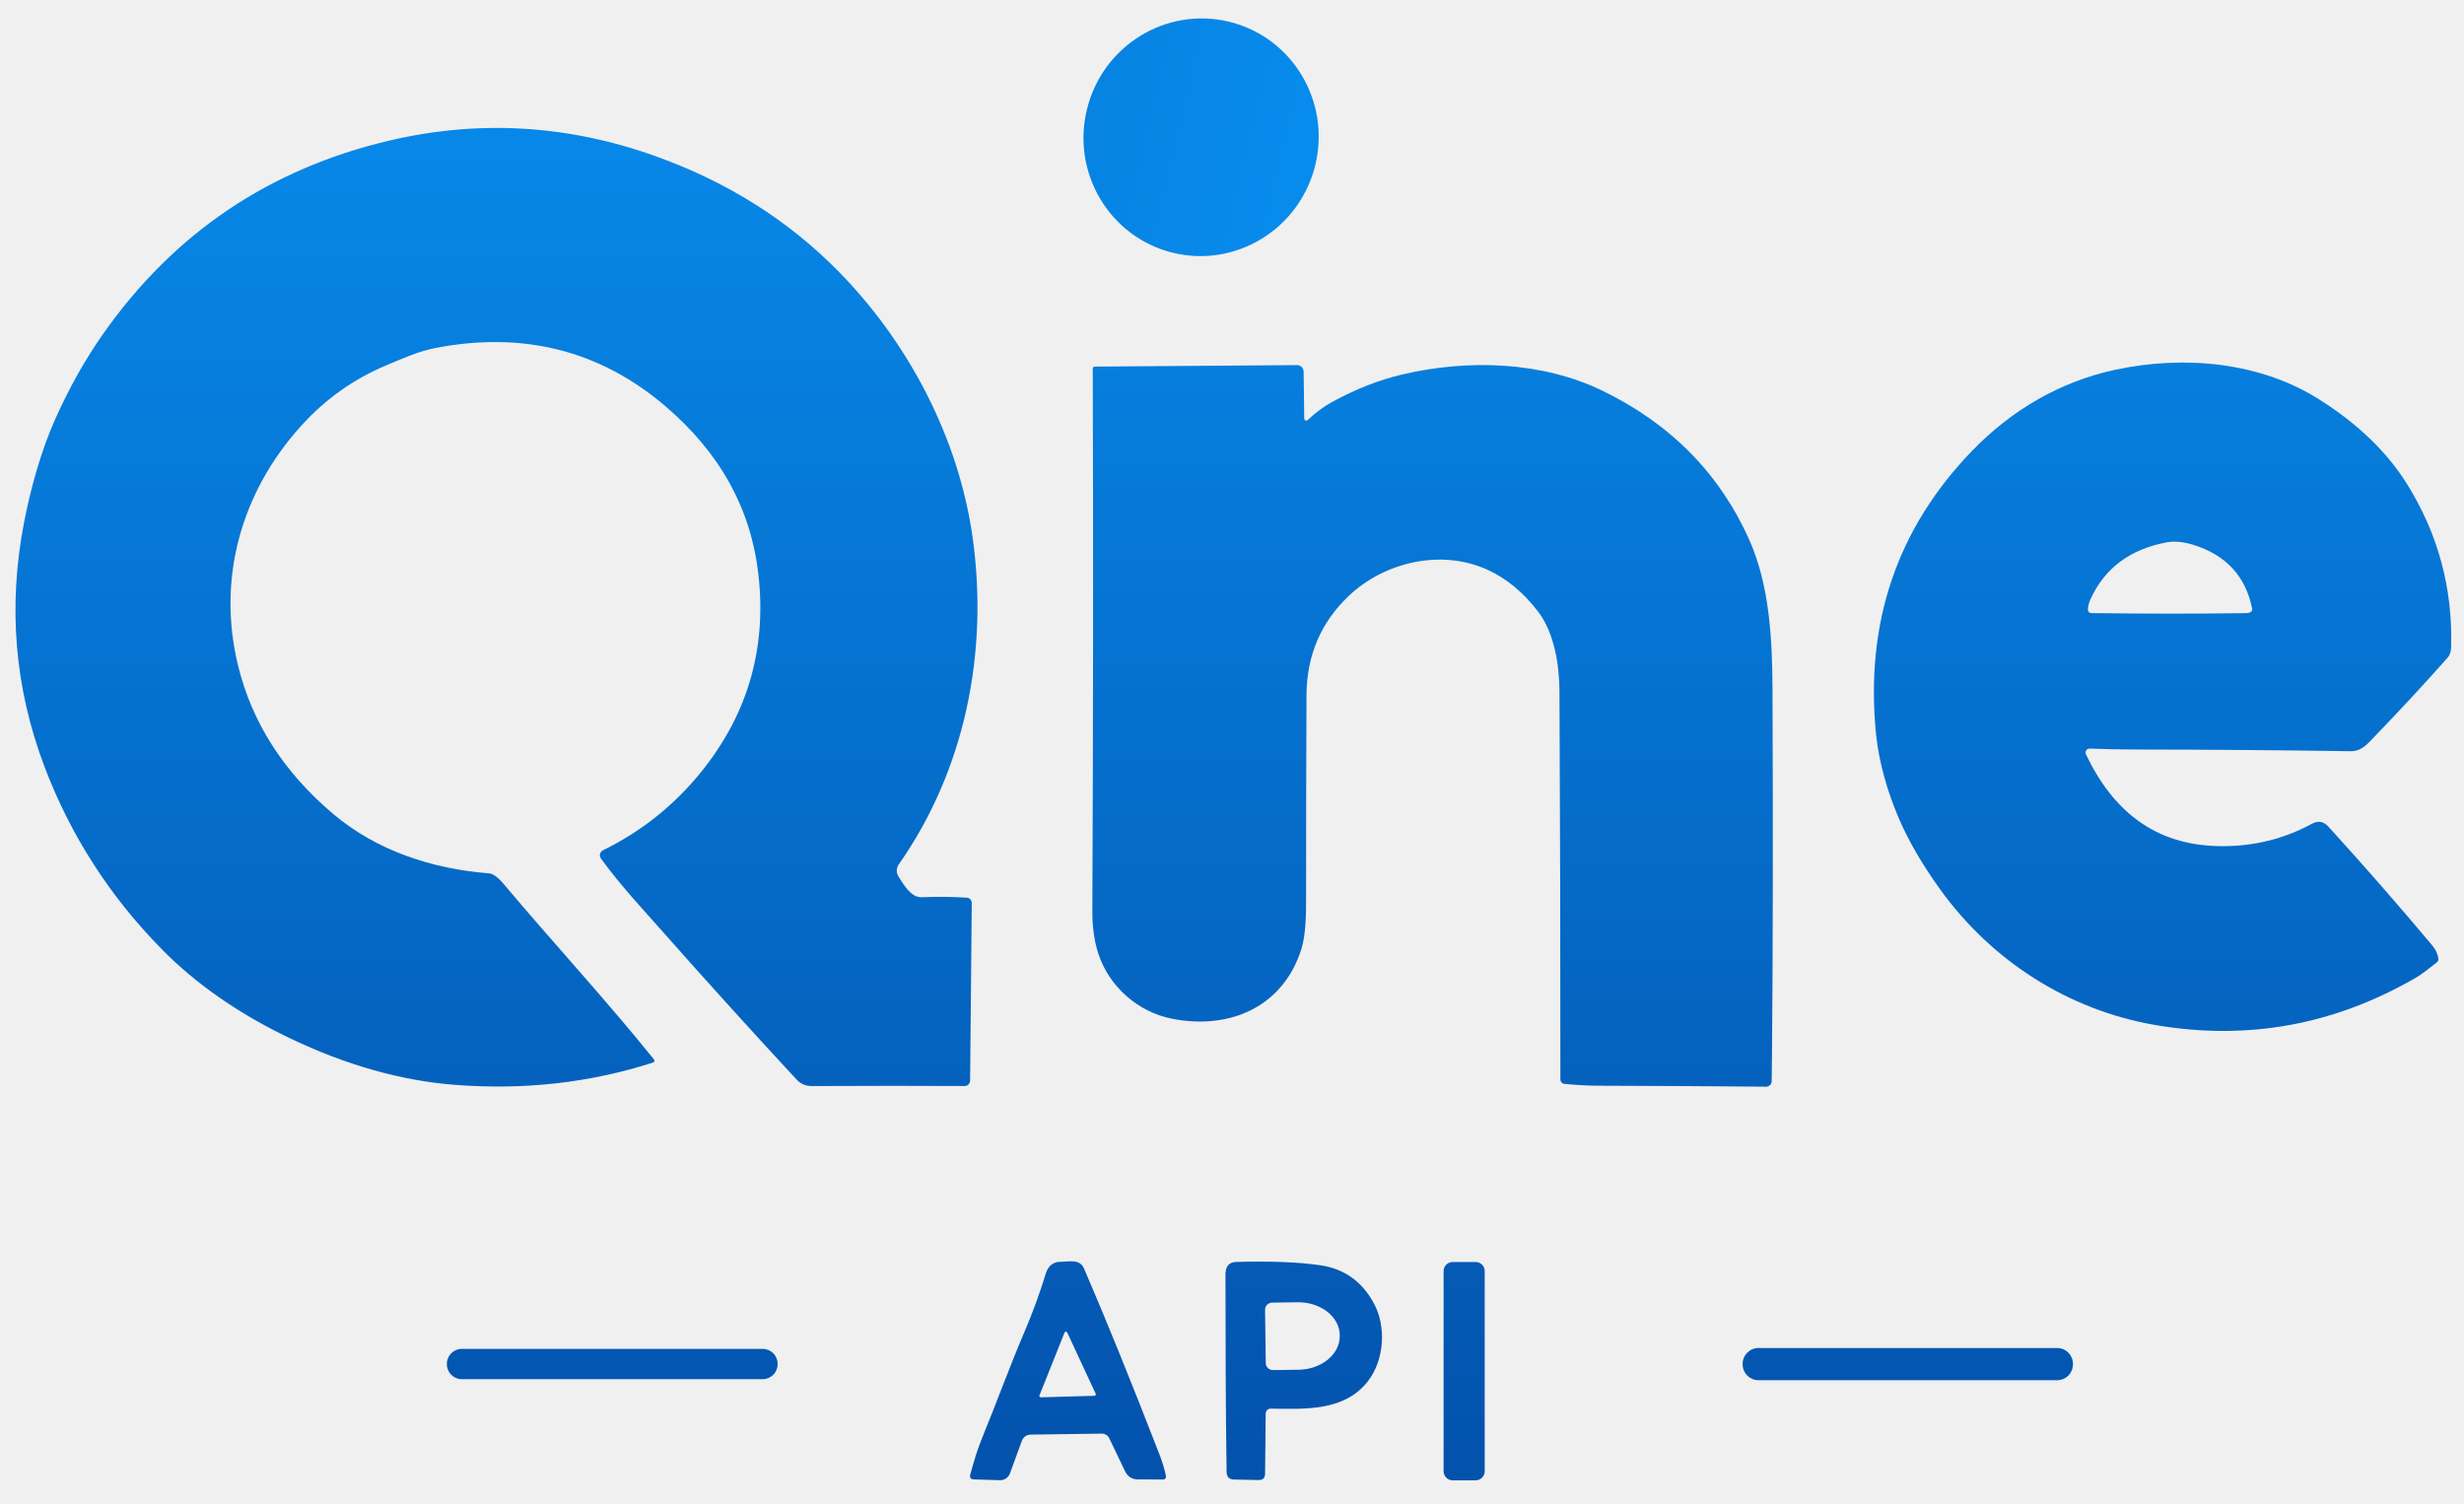
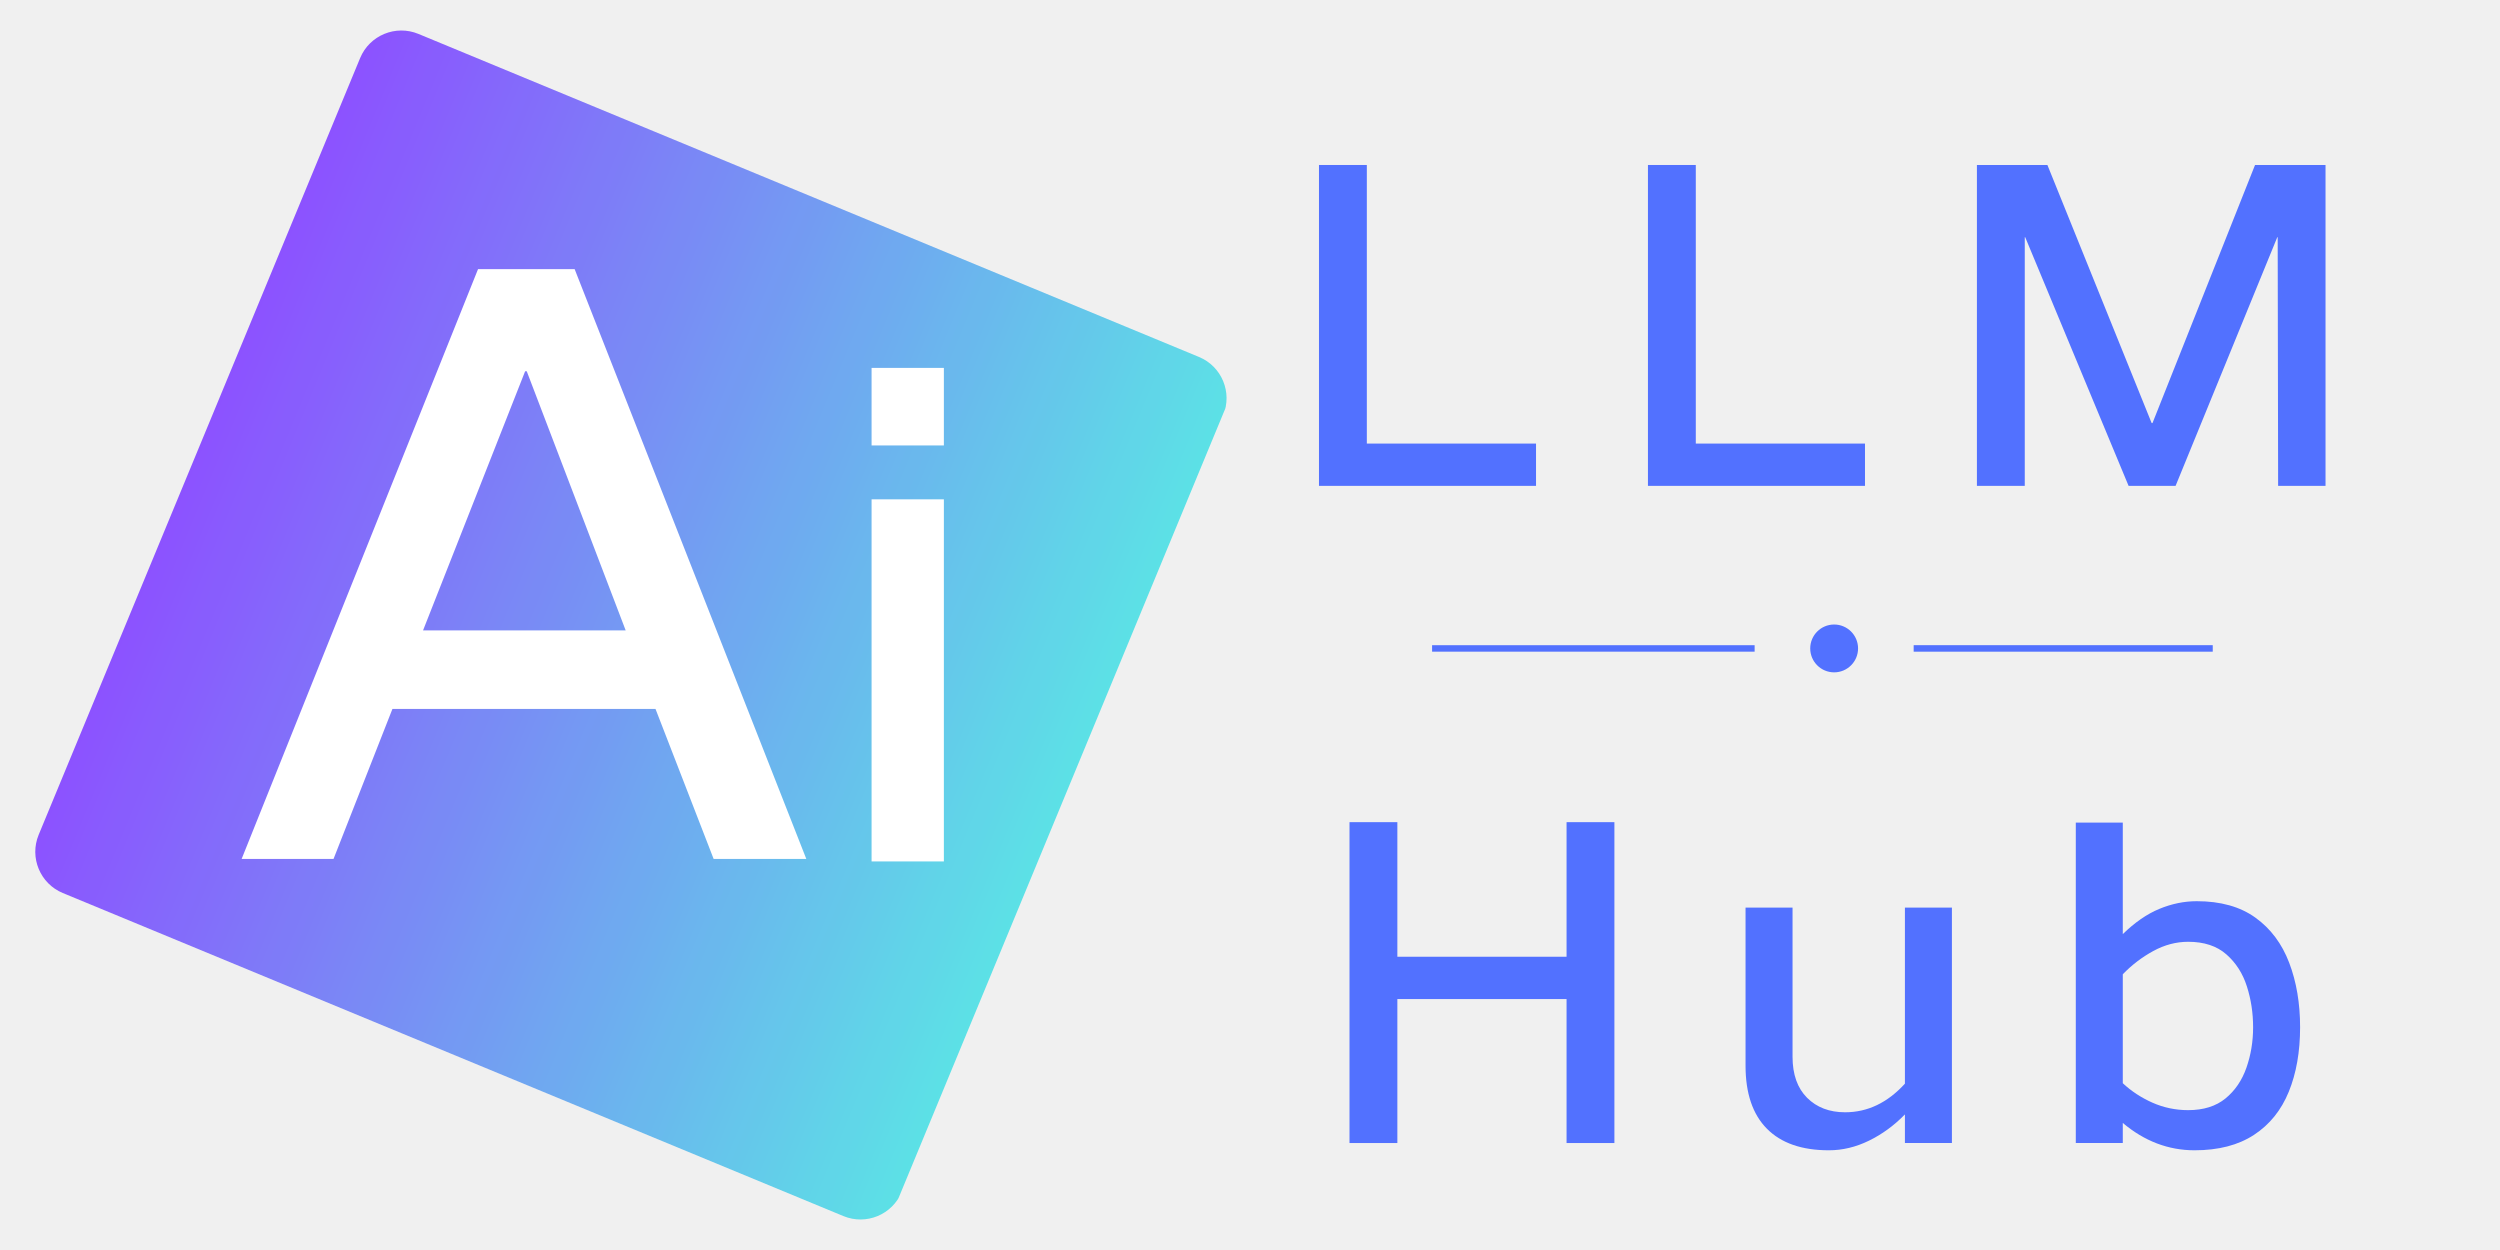
- <svg xmlns="http://www.w3.org/2000/svg" viewBox="0 0 590 360" version="1.1">
+ <svg xmlns="http://www.w3.org/2000/svg" width="1536" zoomAndPan="magnify" viewBox="0 0 1152 576" height="768" preserveAspectRatio="xMidYMid meet" version="1.0">
  <defs>
-     <linearGradient id="linearGradient1" x1="50%" x2="50%" y1="0%" y2="100%" gradientUnits="userSpaceOnUse">
-       <stop offset="0%" stop-color="#078DEE" />
-       <stop offset="100%" stop-color="#0351AB" />
+     <g />
+     <clipPath id="81d6692c26">
+       <path d="M 16 14 L 566 14 L 566 562 L 16 562 Z M 16 14 " clip-rule="nonzero" />
+     </clipPath>
+     <clipPath id="69e2f67f0e">
+       <path d="M 172.902 5.574 L 573.43 171.34 L 408.945 568.777 L 8.418 403.012 Z M 172.902 5.574 " clip-rule="nonzero" />
+     </clipPath>
+     <clipPath id="1e85004065">
+       <path d="M 192.816 15.629 L 552.492 164.484 C 562.988 168.828 567.977 180.859 563.633 191.359 L 415.52 549.234 C 411.176 559.73 399.145 564.719 388.645 560.375 L 28.969 411.52 C 18.473 407.176 13.484 395.141 17.828 384.645 L 165.941 26.77 C 170.285 16.27 182.316 11.285 192.816 15.629 Z M 192.816 15.629 " clip-rule="nonzero" />
+     </clipPath>
+     <clipPath id="3d399ff0f6">
+       <path d="M 173.809 7.762 L 571.246 172.246 L 407.398 568.137 L 9.961 403.652 Z M 173.809 7.762 " clip-rule="nonzero" />
+     </clipPath>
+     <clipPath id="f7cc8c3c4e">
+       <path d="M 173.801 7.758 L 571.492 172.348 L 407.648 568.238 L 9.957 403.648 Z M 173.801 7.758 " clip-rule="nonzero" />
+     </clipPath>
+     <linearGradient x1="-87.702" gradientTransform="matrix(1.546449, 0.640019, -0.640019, 1.546449, 173.8014, 7.75881)" y1="128" x2="344.874" gradientUnits="userSpaceOnUse" y2="128" id="2db3388053">
+       <stop stop-opacity="1" stop-color="rgb(54.9%, 32.199%, 100%)" offset="0" />
+       <stop stop-opacity="1" stop-color="rgb(54.9%, 32.199%, 100%)" offset="0.125" />
+       <stop stop-opacity="1" stop-color="rgb(54.9%, 32.199%, 100%)" offset="0.188" />
+       <stop stop-opacity="1" stop-color="rgb(54.893%, 32.217%, 99.995%)" offset="0.203" />
+       <stop stop-opacity="1" stop-color="rgb(54.764%, 32.603%, 99.928%)" offset="0.207" />
+       <stop stop-opacity="1" stop-color="rgb(54.64%, 32.971%, 99.864%)" offset="0.211" />
+       <stop stop-opacity="1" stop-color="rgb(54.517%, 33.339%, 99.8%)" offset="0.215" />
+       <stop stop-opacity="1" stop-color="rgb(54.393%, 33.707%, 99.736%)" offset="0.219" />
+       <stop stop-opacity="1" stop-color="rgb(54.269%, 34.074%, 99.67%)" offset="0.223" />
+       <stop stop-opacity="1" stop-color="rgb(54.146%, 34.442%, 99.606%)" offset="0.227" />
+       <stop stop-opacity="1" stop-color="rgb(54.022%, 34.81%, 99.542%)" offset="0.23" />
+       <stop stop-opacity="1" stop-color="rgb(53.899%, 35.179%, 99.478%)" offset="0.234" />
+       <stop stop-opacity="1" stop-color="rgb(53.775%, 35.547%, 99.413%)" offset="0.238" />
+       <stop stop-opacity="1" stop-color="rgb(53.651%, 35.915%, 99.348%)" offset="0.242" />
+       <stop stop-opacity="1" stop-color="rgb(53.528%, 36.282%, 99.284%)" offset="0.246" />
+       <stop stop-opacity="1" stop-color="rgb(53.404%, 36.65%, 99.22%)" offset="0.25" />
+       <stop stop-opacity="1" stop-color="rgb(53.281%, 37.018%, 99.156%)" offset="0.254" />
+       <stop stop-opacity="1" stop-color="rgb(53.157%, 37.387%, 99.092%)" offset="0.258" />
+       <stop stop-opacity="1" stop-color="rgb(53.033%, 37.755%, 99.026%)" offset="0.262" />
+       <stop stop-opacity="1" stop-color="rgb(52.911%, 38.123%, 98.962%)" offset="0.266" />
+       <stop stop-opacity="1" stop-color="rgb(52.788%, 38.49%, 98.898%)" offset="0.27" />
+       <stop stop-opacity="1" stop-color="rgb(52.664%, 38.858%, 98.834%)" offset="0.273" />
+       <stop stop-opacity="1" stop-color="rgb(52.541%, 39.226%, 98.769%)" offset="0.277" />
+       <stop stop-opacity="1" stop-color="rgb(52.417%, 39.595%, 98.705%)" offset="0.281" />
+       <stop stop-opacity="1" stop-color="rgb(52.293%, 39.963%, 98.64%)" offset="0.285" />
+       <stop stop-opacity="1" stop-color="rgb(52.17%, 40.331%, 98.576%)" offset="0.289" />
+       <stop stop-opacity="1" stop-color="rgb(52.046%, 40.698%, 98.512%)" offset="0.293" />
+       <stop stop-opacity="1" stop-color="rgb(51.923%, 41.066%, 98.448%)" offset="0.297" />
+       <stop stop-opacity="1" stop-color="rgb(51.799%, 41.434%, 98.383%)" offset="0.301" />
+       <stop stop-opacity="1" stop-color="rgb(51.675%, 41.801%, 98.318%)" offset="0.305" />
+       <stop stop-opacity="1" stop-color="rgb(51.552%, 42.169%, 98.254%)" offset="0.309" />
+       <stop stop-opacity="1" stop-color="rgb(51.428%, 42.538%, 98.19%)" offset="0.312" />
+       <stop stop-opacity="1" stop-color="rgb(51.305%, 42.906%, 98.125%)" offset="0.316" />
+       <stop stop-opacity="1" stop-color="rgb(51.181%, 43.274%, 98.061%)" offset="0.32" />
+       <stop stop-opacity="1" stop-color="rgb(51.057%, 43.642%, 97.997%)" offset="0.324" />
+       <stop stop-opacity="1" stop-color="rgb(50.934%, 44.009%, 97.932%)" offset="0.328" />
+       <stop stop-opacity="1" stop-color="rgb(50.81%, 44.377%, 97.868%)" offset="0.332" />
+       <stop stop-opacity="1" stop-color="rgb(50.687%, 44.746%, 97.804%)" offset="0.336" />
+       <stop stop-opacity="1" stop-color="rgb(50.563%, 45.114%, 97.739%)" offset="0.34" />
+       <stop stop-opacity="1" stop-color="rgb(50.439%, 45.482%, 97.675%)" offset="0.344" />
+       <stop stop-opacity="1" stop-color="rgb(50.316%, 45.85%, 97.61%)" offset="0.348" />
+       <stop stop-opacity="1" stop-color="rgb(50.194%, 46.217%, 97.546%)" offset="0.352" />
+       <stop stop-opacity="1" stop-color="rgb(50.07%, 46.585%, 97.481%)" offset="0.355" />
+       <stop stop-opacity="1" stop-color="rgb(49.947%, 46.953%, 97.417%)" offset="0.359" />
+       <stop stop-opacity="1" stop-color="rgb(49.823%, 47.321%, 97.353%)" offset="0.363" />
+       <stop stop-opacity="1" stop-color="rgb(49.699%, 47.69%, 97.289%)" offset="0.367" />
+       <stop stop-opacity="1" stop-color="rgb(49.576%, 48.058%, 97.224%)" offset="0.371" />
+       <stop stop-opacity="1" stop-color="rgb(49.452%, 48.425%, 97.16%)" offset="0.375" />
+       <stop stop-opacity="1" stop-color="rgb(49.329%, 48.793%, 97.095%)" offset="0.379" />
+       <stop stop-opacity="1" stop-color="rgb(49.205%, 49.161%, 97.031%)" offset="0.383" />
+       <stop stop-opacity="1" stop-color="rgb(49.081%, 49.529%, 96.967%)" offset="0.387" />
+       <stop stop-opacity="1" stop-color="rgb(48.958%, 49.898%, 96.902%)" offset="0.391" />
+       <stop stop-opacity="1" stop-color="rgb(48.834%, 50.266%, 96.837%)" offset="0.395" />
+       <stop stop-opacity="1" stop-color="rgb(48.711%, 50.633%, 96.773%)" offset="0.398" />
+       <stop stop-opacity="1" stop-color="rgb(48.587%, 51.001%, 96.709%)" offset="0.402" />
+       <stop stop-opacity="1" stop-color="rgb(48.463%, 51.369%, 96.645%)" offset="0.406" />
+       <stop stop-opacity="1" stop-color="rgb(48.34%, 51.736%, 96.581%)" offset="0.41" />
+       <stop stop-opacity="1" stop-color="rgb(48.216%, 52.104%, 96.516%)" offset="0.414" />
+       <stop stop-opacity="1" stop-color="rgb(48.093%, 52.472%, 96.451%)" offset="0.418" />
+       <stop stop-opacity="1" stop-color="rgb(47.969%, 52.841%, 96.387%)" offset="0.422" />
+       <stop stop-opacity="1" stop-color="rgb(47.845%, 53.209%, 96.323%)" offset="0.426" />
+       <stop stop-opacity="1" stop-color="rgb(47.722%, 53.577%, 96.259%)" offset="0.43" />
+       <stop stop-opacity="1" stop-color="rgb(47.598%, 53.944%, 96.193%)" offset="0.434" />
+       <stop stop-opacity="1" stop-color="rgb(47.475%, 54.312%, 96.129%)" offset="0.438" />
+       <stop stop-opacity="1" stop-color="rgb(47.351%, 54.68%, 96.065%)" offset="0.441" />
+       <stop stop-opacity="1" stop-color="rgb(47.229%, 55.049%, 96.001%)" offset="0.445" />
+       <stop stop-opacity="1" stop-color="rgb(47.105%, 55.417%, 95.937%)" offset="0.449" />
+       <stop stop-opacity="1" stop-color="rgb(46.982%, 55.785%, 95.872%)" offset="0.453" />
+       <stop stop-opacity="1" stop-color="rgb(46.858%, 56.152%, 95.807%)" offset="0.457" />
+       <stop stop-opacity="1" stop-color="rgb(46.735%, 56.52%, 95.743%)" offset="0.461" />
+       <stop stop-opacity="1" stop-color="rgb(46.611%, 56.888%, 95.679%)" offset="0.465" />
+       <stop stop-opacity="1" stop-color="rgb(46.487%, 57.257%, 95.615%)" offset="0.469" />
+       <stop stop-opacity="1" stop-color="rgb(46.364%, 57.625%, 95.549%)" offset="0.473" />
+       <stop stop-opacity="1" stop-color="rgb(46.24%, 57.993%, 95.485%)" offset="0.477" />
+       <stop stop-opacity="1" stop-color="rgb(46.117%, 58.36%, 95.421%)" offset="0.48" />
+       <stop stop-opacity="1" stop-color="rgb(45.993%, 58.728%, 95.357%)" offset="0.484" />
+       <stop stop-opacity="1" stop-color="rgb(45.869%, 59.096%, 95.293%)" offset="0.488" />
+       <stop stop-opacity="1" stop-color="rgb(45.746%, 59.464%, 95.229%)" offset="0.492" />
+       <stop stop-opacity="1" stop-color="rgb(45.622%, 59.831%, 95.163%)" offset="0.496" />
+       <stop stop-opacity="1" stop-color="rgb(45.499%, 60.2%, 95.099%)" offset="0.5" />
+       <stop stop-opacity="1" stop-color="rgb(45.375%, 60.568%, 95.035%)" offset="0.504" />
+       <stop stop-opacity="1" stop-color="rgb(45.251%, 60.936%, 94.971%)" offset="0.508" />
+       <stop stop-opacity="1" stop-color="rgb(45.128%, 61.304%, 94.905%)" offset="0.512" />
+       <stop stop-opacity="1" stop-color="rgb(45.004%, 61.671%, 94.841%)" offset="0.516" />
+       <stop stop-opacity="1" stop-color="rgb(44.881%, 62.039%, 94.777%)" offset="0.52" />
+       <stop stop-opacity="1" stop-color="rgb(44.757%, 62.408%, 94.713%)" offset="0.523" />
+       <stop stop-opacity="1" stop-color="rgb(44.633%, 62.776%, 94.649%)" offset="0.527" />
+       <stop stop-opacity="1" stop-color="rgb(44.511%, 63.144%, 94.585%)" offset="0.531" />
+       <stop stop-opacity="1" stop-color="rgb(44.388%, 63.512%, 94.519%)" offset="0.535" />
+       <stop stop-opacity="1" stop-color="rgb(44.264%, 63.879%, 94.455%)" offset="0.539" />
+       <stop stop-opacity="1" stop-color="rgb(44.141%, 64.247%, 94.391%)" offset="0.543" />
+       <stop stop-opacity="1" stop-color="rgb(44.017%, 64.615%, 94.327%)" offset="0.547" />
+       <stop stop-opacity="1" stop-color="rgb(43.893%, 64.983%, 94.261%)" offset="0.551" />
+       <stop stop-opacity="1" stop-color="rgb(43.77%, 65.352%, 94.197%)" offset="0.555" />
+       <stop stop-opacity="1" stop-color="rgb(43.646%, 65.72%, 94.133%)" offset="0.559" />
+       <stop stop-opacity="1" stop-color="rgb(43.523%, 66.087%, 94.069%)" offset="0.562" />
+       <stop stop-opacity="1" stop-color="rgb(43.399%, 66.455%, 94.005%)" offset="0.566" />
+       <stop stop-opacity="1" stop-color="rgb(43.275%, 66.823%, 93.941%)" offset="0.57" />
+       <stop stop-opacity="1" stop-color="rgb(43.152%, 67.191%, 93.875%)" offset="0.574" />
+       <stop stop-opacity="1" stop-color="rgb(43.028%, 67.56%, 93.811%)" offset="0.578" />
+       <stop stop-opacity="1" stop-color="rgb(42.905%, 67.928%, 93.747%)" offset="0.582" />
+       <stop stop-opacity="1" stop-color="rgb(42.781%, 68.295%, 93.683%)" offset="0.586" />
+       <stop stop-opacity="1" stop-color="rgb(42.657%, 68.663%, 93.617%)" offset="0.59" />
+       <stop stop-opacity="1" stop-color="rgb(42.534%, 69.031%, 93.553%)" offset="0.594" />
+       <stop stop-opacity="1" stop-color="rgb(42.41%, 69.398%, 93.489%)" offset="0.598" />
+       <stop stop-opacity="1" stop-color="rgb(42.287%, 69.768%, 93.425%)" offset="0.602" />
+       <stop stop-opacity="1" stop-color="rgb(42.163%, 70.135%, 93.361%)" offset="0.605" />
+       <stop stop-opacity="1" stop-color="rgb(42.039%, 70.503%, 93.297%)" offset="0.609" />
+       <stop stop-opacity="1" stop-color="rgb(41.916%, 70.871%, 93.231%)" offset="0.613" />
+       <stop stop-opacity="1" stop-color="rgb(41.794%, 71.239%, 93.167%)" offset="0.617" />
+       <stop stop-opacity="1" stop-color="rgb(41.67%, 71.606%, 93.103%)" offset="0.621" />
+       <stop stop-opacity="1" stop-color="rgb(41.547%, 71.974%, 93.039%)" offset="0.625" />
+       <stop stop-opacity="1" stop-color="rgb(41.423%, 72.342%, 92.973%)" offset="0.629" />
+       <stop stop-opacity="1" stop-color="rgb(41.299%, 72.711%, 92.909%)" offset="0.633" />
+       <stop stop-opacity="1" stop-color="rgb(41.176%, 73.079%, 92.845%)" offset="0.637" />
+       <stop stop-opacity="1" stop-color="rgb(41.052%, 73.447%, 92.781%)" offset="0.641" />
+       <stop stop-opacity="1" stop-color="rgb(40.929%, 73.814%, 92.717%)" offset="0.645" />
+       <stop stop-opacity="1" stop-color="rgb(40.805%, 74.182%, 92.653%)" offset="0.648" />
+       <stop stop-opacity="1" stop-color="rgb(40.681%, 74.55%, 92.587%)" offset="0.652" />
+       <stop stop-opacity="1" stop-color="rgb(40.558%, 74.919%, 92.523%)" offset="0.656" />
+       <stop stop-opacity="1" stop-color="rgb(40.434%, 75.287%, 92.459%)" offset="0.66" />
+       <stop stop-opacity="1" stop-color="rgb(40.311%, 75.655%, 92.395%)" offset="0.664" />
+       <stop stop-opacity="1" stop-color="rgb(40.187%, 76.022%, 92.329%)" offset="0.668" />
+       <stop stop-opacity="1" stop-color="rgb(40.063%, 76.39%, 92.265%)" offset="0.672" />
+       <stop stop-opacity="1" stop-color="rgb(39.94%, 76.758%, 92.201%)" offset="0.676" />
+       <stop stop-opacity="1" stop-color="rgb(39.816%, 77.126%, 92.137%)" offset="0.68" />
+       <stop stop-opacity="1" stop-color="rgb(39.693%, 77.493%, 92.073%)" offset="0.684" />
+       <stop stop-opacity="1" stop-color="rgb(39.569%, 77.863%, 92.009%)" offset="0.688" />
+       <stop stop-opacity="1" stop-color="rgb(39.445%, 78.23%, 91.943%)" offset="0.691" />
+       <stop stop-opacity="1" stop-color="rgb(39.322%, 78.598%, 91.879%)" offset="0.695" />
+       <stop stop-opacity="1" stop-color="rgb(39.198%, 78.966%, 91.815%)" offset="0.699" />
+       <stop stop-opacity="1" stop-color="rgb(39.075%, 79.333%, 91.751%)" offset="0.703" />
+       <stop stop-opacity="1" stop-color="rgb(38.951%, 79.701%, 91.685%)" offset="0.707" />
+       <stop stop-opacity="1" stop-color="rgb(38.829%, 80.07%, 91.621%)" offset="0.711" />
+       <stop stop-opacity="1" stop-color="rgb(38.705%, 80.438%, 91.557%)" offset="0.715" />
+       <stop stop-opacity="1" stop-color="rgb(38.582%, 80.806%, 91.493%)" offset="0.719" />
+       <stop stop-opacity="1" stop-color="rgb(38.458%, 81.174%, 91.429%)" offset="0.723" />
+       <stop stop-opacity="1" stop-color="rgb(38.335%, 81.541%, 91.365%)" offset="0.727" />
+       <stop stop-opacity="1" stop-color="rgb(38.211%, 81.909%, 91.299%)" offset="0.73" />
+       <stop stop-opacity="1" stop-color="rgb(38.087%, 82.278%, 91.235%)" offset="0.734" />
+       <stop stop-opacity="1" stop-color="rgb(37.964%, 82.646%, 91.171%)" offset="0.738" />
+       <stop stop-opacity="1" stop-color="rgb(37.84%, 83.014%, 91.107%)" offset="0.742" />
+       <stop stop-opacity="1" stop-color="rgb(37.717%, 83.382%, 91.042%)" offset="0.746" />
+       <stop stop-opacity="1" stop-color="rgb(37.593%, 83.749%, 90.977%)" offset="0.75" />
+       <stop stop-opacity="1" stop-color="rgb(37.469%, 84.117%, 90.913%)" offset="0.754" />
+       <stop stop-opacity="1" stop-color="rgb(37.346%, 84.485%, 90.849%)" offset="0.758" />
+       <stop stop-opacity="1" stop-color="rgb(37.222%, 84.853%, 90.784%)" offset="0.762" />
+       <stop stop-opacity="1" stop-color="rgb(37.099%, 85.222%, 90.72%)" offset="0.766" />
+       <stop stop-opacity="1" stop-color="rgb(36.975%, 85.59%, 90.656%)" offset="0.77" />
+       <stop stop-opacity="1" stop-color="rgb(36.852%, 85.957%, 90.591%)" offset="0.773" />
+       <stop stop-opacity="1" stop-color="rgb(36.728%, 86.325%, 90.527%)" offset="0.777" />
+       <stop stop-opacity="1" stop-color="rgb(36.604%, 86.693%, 90.463%)" offset="0.781" />
+       <stop stop-opacity="1" stop-color="rgb(36.481%, 87.061%, 90.398%)" offset="0.785" />
+       <stop stop-opacity="1" stop-color="rgb(36.357%, 87.43%, 90.334%)" offset="0.789" />
+       <stop stop-opacity="1" stop-color="rgb(36.234%, 87.798%, 90.269%)" offset="0.793" />
+       <stop stop-opacity="1" stop-color="rgb(36.111%, 88.165%, 90.205%)" offset="0.797" />
+       <stop stop-opacity="1" stop-color="rgb(36.105%, 88.182%, 90.202%)" offset="0.812" />
+       <stop stop-opacity="1" stop-color="rgb(36.099%, 88.199%, 90.199%)" offset="0.875" />
+       <stop stop-opacity="1" stop-color="rgb(36.099%, 88.199%, 90.199%)" offset="1" />
    </linearGradient>
+     <clipPath id="b04c8cf3c5">
+       <path d="M 834.152 287.777 L 856.195 287.777 L 856.195 309.82 L 834.152 309.82 Z M 834.152 287.777 " clip-rule="nonzero" />
+     </clipPath>
+     <clipPath id="783f82a6ef">
+       <path d="M 845.176 287.777 C 839.086 287.777 834.152 292.711 834.152 298.797 C 834.152 304.883 839.086 309.82 845.176 309.82 C 851.262 309.82 856.195 304.883 856.195 298.797 C 856.195 292.711 851.262 287.777 845.176 287.777 Z M 845.176 287.777 " clip-rule="nonzero" />
+     </clipPath>
  </defs>
-   <g>
-     <ellipse transform="rotate(103.6 287.6 32.87)" id="svg_1" ry="28.14" rx="28.47" cy="32.87" cx="287.6" fill="url(#linearGradient1)" />
-     <path id="svg_2" d="m232.92,128.89c3.78,27.29 -1.81,55.44 -17.71,78.09a2.62,2.62 0 0 0 -0.06,2.92c1.24,1.92 2.96,5.05 5.56,4.94q5.25,-0.22 10.79,0.11a1.26,1.26 0 0 1 1.19,1.27l-0.4,42.53a1.31,1.31 0 0 1 -1.31,1.3q-16.77,-0.09 -36.53,0.01q-2.25,0.02 -3.71,-1.56q-16.02,-17.28 -31.98,-35.32c-5.13,-5.8 -10.18,-11.16 -14.86,-17.59a1.35,1.34 -31.1 0 1 0.5,-2q12.88,-6.32 22.13,-17.12q18.18,-21.23 15.08,-48.84q-2.66,-23.7 -22.4,-40.46q-23.43,-19.9 -54.88,-13.86c-4.1,0.79 -7.83,2.5 -11.72,4.12q-11.86,4.94 -20.59,14.64c-14.25,15.81 -20.07,36.4 -15.05,57.16q4.99,20.63 22.86,35.71c10.45,8.81 23.7,13.12 37.26,14.18q1.47,0.11 3.6,2.65c11.68,13.89 24.48,27.72 35.94,41.96a0.43,0.43 0 0 1 -0.21,0.68q-22.51,7.27 -47.37,5.37q-19.4,-1.47 -39.74,-11.22q-18.27,-8.75 -30.59,-21.28q-18.66,-18.98 -28.02,-43.57q-10.8,-28.4 -4.93,-58.67c1.59,-8.17 4.03,-17 7.42,-24.61q5.08,-11.38 11.61,-20.64q25.41,-36.03 68.45,-46.13q32.42,-7.61 64.23,3.92q25.31,9.17 43.2,27.31c16.85,17.09 28.91,40.01 32.24,64z" fill="url(#linearGradient1)" />
-     <path id="svg_3" d="m499.47,180.61c6.45,13.53 16.44,21.75 31.96,22q11.94,0.19 22.17,-5.36q2.21,-1.2 3.93,0.69q12.56,13.78 24.89,28.47q1.21,1.44 1.44,3.13a0.95,0.95 0 0 1 -0.36,0.89c-1.62,1.23 -3.33,2.71 -5.03,3.69q-29.37,17.01 -62.47,11.31c-20.61,-3.55 -39.05,-15.24 -51.47,-32.51q-6.4,-8.89 -9.91,-17.08c-2.62,-6.12 -4.73,-13.3 -5.41,-20.08q-3.96,-39.88 22.94,-67.74c9.48,-9.81 21.15,-16.67 34.39,-19.49c16.54,-3.53 34.64,-1.83 48.77,7.1q13.92,8.79 21.13,20.4q11.07,17.84 10.48,38.92c-0.02,0.94 -0.21,1.81 -0.85,2.54q-7.73,8.77 -18.71,20.16c-1.28,1.32 -2.61,2.26 -4.51,2.23q-24.45,-0.37 -51.64,-0.41q-5.03,0 -10.84,-0.22a0.96,0.95 -11.7 0 0 -0.9,1.36zm1.12,-37.17q-0.55,1.19 -0.63,2.34q-0.08,1.01 0.94,1.03q19.01,0.25 36.98,0.01q0.5,0 0.94,-0.22q0.57,-0.28 0.44,-0.9q-2.34,-11.6 -14.11,-15.25q-3.59,-1.11 -6.44,-0.57q-13.07,2.5 -18.12,13.56z" fill="url(#linearGradient1)" />
-     <path id="svg_4" d="m312.3,100.22a0.5,0.49 -22.1 0 0 0.84,0.35q2.76,-2.64 5.82,-4.31q8.45,-4.62 16.71,-6.57c15.81,-3.72 33.58,-3.2 48.2,3.95q24.49,11.98 35.05,35.76c4.66,10.5 5.44,22.96 5.5,35.35q0.21,49.99 -0.12,88q-0.03,3.06 -0.08,6.16a1.32,1.32 0 0 1 -1.33,1.3q-20.22,-0.18 -40.18,-0.23q-3.64,-0.01 -8.13,-0.44a1.06,1.05 -87.3 0 1 -0.95,-1.05q0.02,-45.49 -0.22,-92.99c-0.03,-6.25 -1.21,-13.88 -5.05,-18.95q-5.33,-7.03 -12.32,-10.18c-10.99,-4.93 -24.52,-1.84 -33.13,6.37q-10.01,9.53 -10.07,23.76q-0.11,25.46 -0.1,48.98c0,3.52 -0.06,8.31 -1.1,11.68c-4.37,14.04 -17.31,19.5 -31.04,16.77c-8.22,-1.64 -15.07,-7.75 -17.62,-15.62q-1.45,-4.49 -1.42,-10.2q0.3,-64.69 0.1,-129.86a0.47,0.47 0 0 1 0.47,-0.47l48.46,-0.35a1.56,1.55 89.4 0 1 1.56,1.54l0.15,11.25z" fill="url(#linearGradient1)" />
-     <path id="svg_5" d="m265.63,344.43a2.02,2.01 76.7 0 0 -1.85,-1.15l-17.03,0.24a2.25,2.22 9.3 0 0 -2.06,1.46l-2.86,7.84a2.47,2.46 -79.1 0 1 -2.38,1.62l-6.23,-0.19q-1.19,-0.04 -0.88,-1.19q1.38,-5.23 2.81,-8.7c3.41,-8.3 6.48,-16.83 10.12,-25.35q2.96,-6.93 5.21,-14.24c0.46,-1.52 1.69,-2.64 3.37,-2.63c2.02,0 4.68,-0.78 5.7,1.58q7.68,17.74 18.16,44.75q0.96,2.46 1.48,5a0.67,0.66 84.3 0 1 -0.65,0.8l-6.05,-0.02q-2.16,-0.01 -3.1,-1.96l-3.76,-7.86zm-16.73,-10.31a0.34,0.34 0 0 0 0.32,0.47l12.85,-0.36a0.34,0.34 0 0 0 0.3,-0.48l-6.84,-14.7a0.34,0.34 0 0 0 -0.62,0.02l-6.01,15.05z" fill="url(#linearGradient1)" />
-     <rect id="svg_6" rx="2.17" height="52.28" width="9.84" y="302.19" x="345.67" fill="url(#linearGradient1)" />
-     <path id="svg_7" d="m303.07,338.46l-0.15,14.42q-0.01,1.55 -1.56,1.52l-5.84,-0.12q-1.79,-0.04 -1.81,-1.83c-0.24,-15.33 -0.25,-30.89 -0.27,-47.22q-0.01,-2.99 2.55,-3.06q12.47,-0.33 20.15,0.8q8.61,1.25 12.86,9.17c2.95,5.49 2.53,13.5 -1.5,18.65c-5.57,7.14 -14.88,6.62 -23.24,6.51a1.17,1.17 0 0 0 -1.19,1.16zm-0.15,-24.81l0.16,12.72a1.72,1.72 0 0 0 1.74,1.7l6.07,-0.08a10.01,7.98 -0.7 0 0 9.91,-8.1l0,-0.2a10.01,7.98 -0.7 0 0 -10.11,-7.86l-6.07,0.08a1.72,1.72 0 0 0 -1.7,1.74z" fill="url(#linearGradient1)" />
-     <rect id="svg_8" rx="3.58" height="7.26" width="79.2" y="322.99" x="107" fill="url(#linearGradient1)" />
-     <rect id="svg_9" rx="3.81" height="7.72" width="79.1" y="322.78" x="417.27" fill="url(#linearGradient1)" />
+   <g clip-path="url(#81d6692c26)">
+     <g clip-path="url(#69e2f67f0e)">
+       <g clip-path="url(#1e85004065)">
+         <g clip-path="url(#3d399ff0f6)">
+           <g clip-path="url(#f7cc8c3c4e)">
+             <path fill="url(#2db3388053)" d="M 94.57 -184.641 L -182.066 483.789 L 486.891 760.645 L 763.527 92.215 Z M 94.57 -184.641 " fill-rule="nonzero" />
+           </g>
+         </g>
+       </g>
+     </g>
+   </g>
+   <g fill="#5271ff" fill-opacity="1">
+     <g transform="translate(591.4414, 216.0102)">
+       <g>
+         <path d="M 16.344 -139.984 L 38.391 -139.984 L 38.391 -11.609 L 116.359 -11.609 L 116.359 7.875 L 16.344 7.875 Z M 16.344 -139.984 " />
+       </g>
+     </g>
+   </g>
+   <g fill="#5271ff" fill-opacity="1">
+     <g transform="translate(743.03, 216.0102)">
+       <g>
+         <path d="M 16.344 -139.984 L 38.391 -139.984 L 38.391 -11.609 L 116.359 -11.609 L 116.359 7.875 L 16.344 7.875 Z M 16.344 -139.984 " />
+       </g>
+     </g>
+   </g>
+   <g fill="#5271ff" fill-opacity="1">
+     <g transform="translate(894.6186, 216.0102)">
+       <g>
+         <path d="M 16.344 -139.984 L 48.828 -139.984 L 96.859 -21.062 L 97.25 -21.062 L 144.5 -139.984 L 176.984 -139.984 L 176.984 7.875 L 155.141 7.875 L 154.938 -106.703 L 154.75 -106.703 L 107.891 7.875 L 86.234 7.875 L 38.594 -106.703 L 38.391 -106.703 L 38.391 7.875 L 16.344 7.875 Z M 16.344 -139.984 " />
+       </g>
+     </g>
+   </g>
+   <g fill="#5271ff" fill-opacity="1">
+     <g transform="translate(1119.453, 216.0102)">
+       <g />
+     </g>
+   </g>
+   <path stroke-linecap="butt" transform="matrix(0.75, 0.000000000000000215, -0.000000000000000215, 0.75, 659.9059, 297.297)" fill="none" stroke-linejoin="miter" d="M 0 2 L 198.167 2 " stroke="#5271ff" stroke-width="4" stroke-opacity="1" stroke-miterlimit="4" />
+   <path stroke-linecap="butt" transform="matrix(0.75, 0, 0, 0.75, 881.8165, 297.297)" fill="none" stroke-linejoin="miter" d="M -0 2 L 183.755 2 " stroke="#5271ff" stroke-width="4" stroke-opacity="1" stroke-miterlimit="4" />
+   <g clip-path="url(#b04c8cf3c5)">
+     <g clip-path="url(#783f82a6ef)">
+       <path fill="#5271ff" d="M 834.152 287.777 L 856.195 287.777 L 856.195 309.82 L 834.152 309.82 Z M 834.152 287.777 " fill-opacity="1" fill-rule="nonzero" />
+     </g>
+   </g>
+   <g fill="#ffffff" fill-opacity="1">
+     <g transform="translate(109.1715, 381.3321)">
+       <g>
+         <path d="M 2.172 14.469 L 111.109 -257.312 L 155.625 -257.312 L 262.375 14.469 L 219.672 14.469 L 192.891 -54.641 L 71.656 -54.641 L 44.516 14.469 Z M 132.812 -210.266 L 85.766 -90.844 L 179.141 -90.844 L 133.547 -210.266 Z M 132.812 -210.266 " />
+       </g>
+     </g>
+   </g>
+   <g fill="#ffffff" fill-opacity="1">
+     <g transform="translate(381.9351, 384.8395)">
+       <g>
+         <path d="M 19.688 -154.75 L 53 -154.75 L 53 12.109 L 19.688 12.109 Z M 19.688 -215.312 L 53 -215.312 L 53 -179.578 L 19.688 -179.578 Z M 19.688 -215.312 " />
+       </g>
+     </g>
+   </g>
+   <g fill="#5271ff" fill-opacity="1">
+     <g transform="translate(605.5112, 518.8338)">
+       <g>
+         <path d="M 16.344 -139.984 L 38.391 -139.984 L 38.391 -77.969 L 116.359 -77.969 L 116.359 -139.984 L 138.406 -139.984 L 138.406 7.875 L 116.359 7.875 L 116.359 -58.469 L 38.391 -58.469 L 38.391 7.875 L 16.344 7.875 Z M 16.344 -139.984 " />
+       </g>
+     </g>
+   </g>
+   <g fill="#5271ff" fill-opacity="1">
+     <g transform="translate(791.5516, 518.8338)">
+       <g>
+         <path d="M 12.797 -100.609 L 34.453 -100.609 L 34.453 -31.891 C 34.453 -23.754 36.68 -17.453 41.141 -12.984 C 45.609 -8.523 51.453 -6.297 58.672 -6.297 C 69.035 -6.297 78.223 -10.691 86.234 -19.484 L 86.234 -100.609 L 107.891 -100.609 L 107.891 7.875 L 86.234 7.875 L 86.234 -5.312 C 81.242 -0.195 75.727 3.832 69.688 6.781 C 63.656 9.738 57.488 11.219 51.188 11.219 C 38.719 11.219 29.203 7.906 22.641 1.281 C 16.078 -5.344 12.797 -15.023 12.797 -27.766 Z M 12.797 -100.609 " />
+       </g>
+     </g>
+   </g>
+   <g fill="#5271ff" fill-opacity="1">
+     <g transform="translate(943.7308, 518.8338)">
+       <g>
+         <path d="M 12.797 -139.781 L 34.453 -139.781 L 34.453 -88.391 C 39.961 -93.773 45.57 -97.648 51.281 -100.016 C 56.988 -102.379 62.734 -103.562 68.516 -103.562 C 79.535 -103.562 88.555 -101.031 95.578 -95.969 C 102.598 -90.914 107.781 -83.992 111.125 -75.203 C 114.477 -66.41 116.156 -56.504 116.156 -45.484 C 116.156 -34.191 114.414 -24.281 110.938 -15.75 C 107.457 -7.219 102.109 -0.594 94.891 4.125 C 87.672 8.852 78.551 11.219 67.531 11.219 C 55.457 11.219 44.43 7.02 34.453 -1.375 L 34.453 7.875 L 12.797 7.875 Z M 64.578 -84.859 C 59.066 -84.859 53.719 -83.445 48.531 -80.625 C 43.344 -77.801 38.648 -74.223 34.453 -69.891 L 34.453 -19.688 C 38.391 -16.008 42.945 -13.02 48.125 -10.719 C 53.312 -8.426 58.797 -7.281 64.578 -7.281 C 71.66 -7.281 77.398 -9.082 81.797 -12.688 C 86.191 -16.301 89.406 -21.031 91.438 -26.875 C 93.477 -32.719 94.5 -38.922 94.5 -45.484 C 94.5 -52.047 93.547 -58.312 91.641 -64.281 C 89.742 -70.25 86.594 -75.172 82.188 -79.047 C 77.789 -82.922 71.922 -84.859 64.578 -84.859 Z M 64.578 -84.859 " />
+       </g>
+     </g>
+   </g>
+   <g fill="#5271ff" fill-opacity="1">
+     <g transform="translate(1100.242, 518.8338)">
+       <g />
+     </g>
  </g>
</svg>
